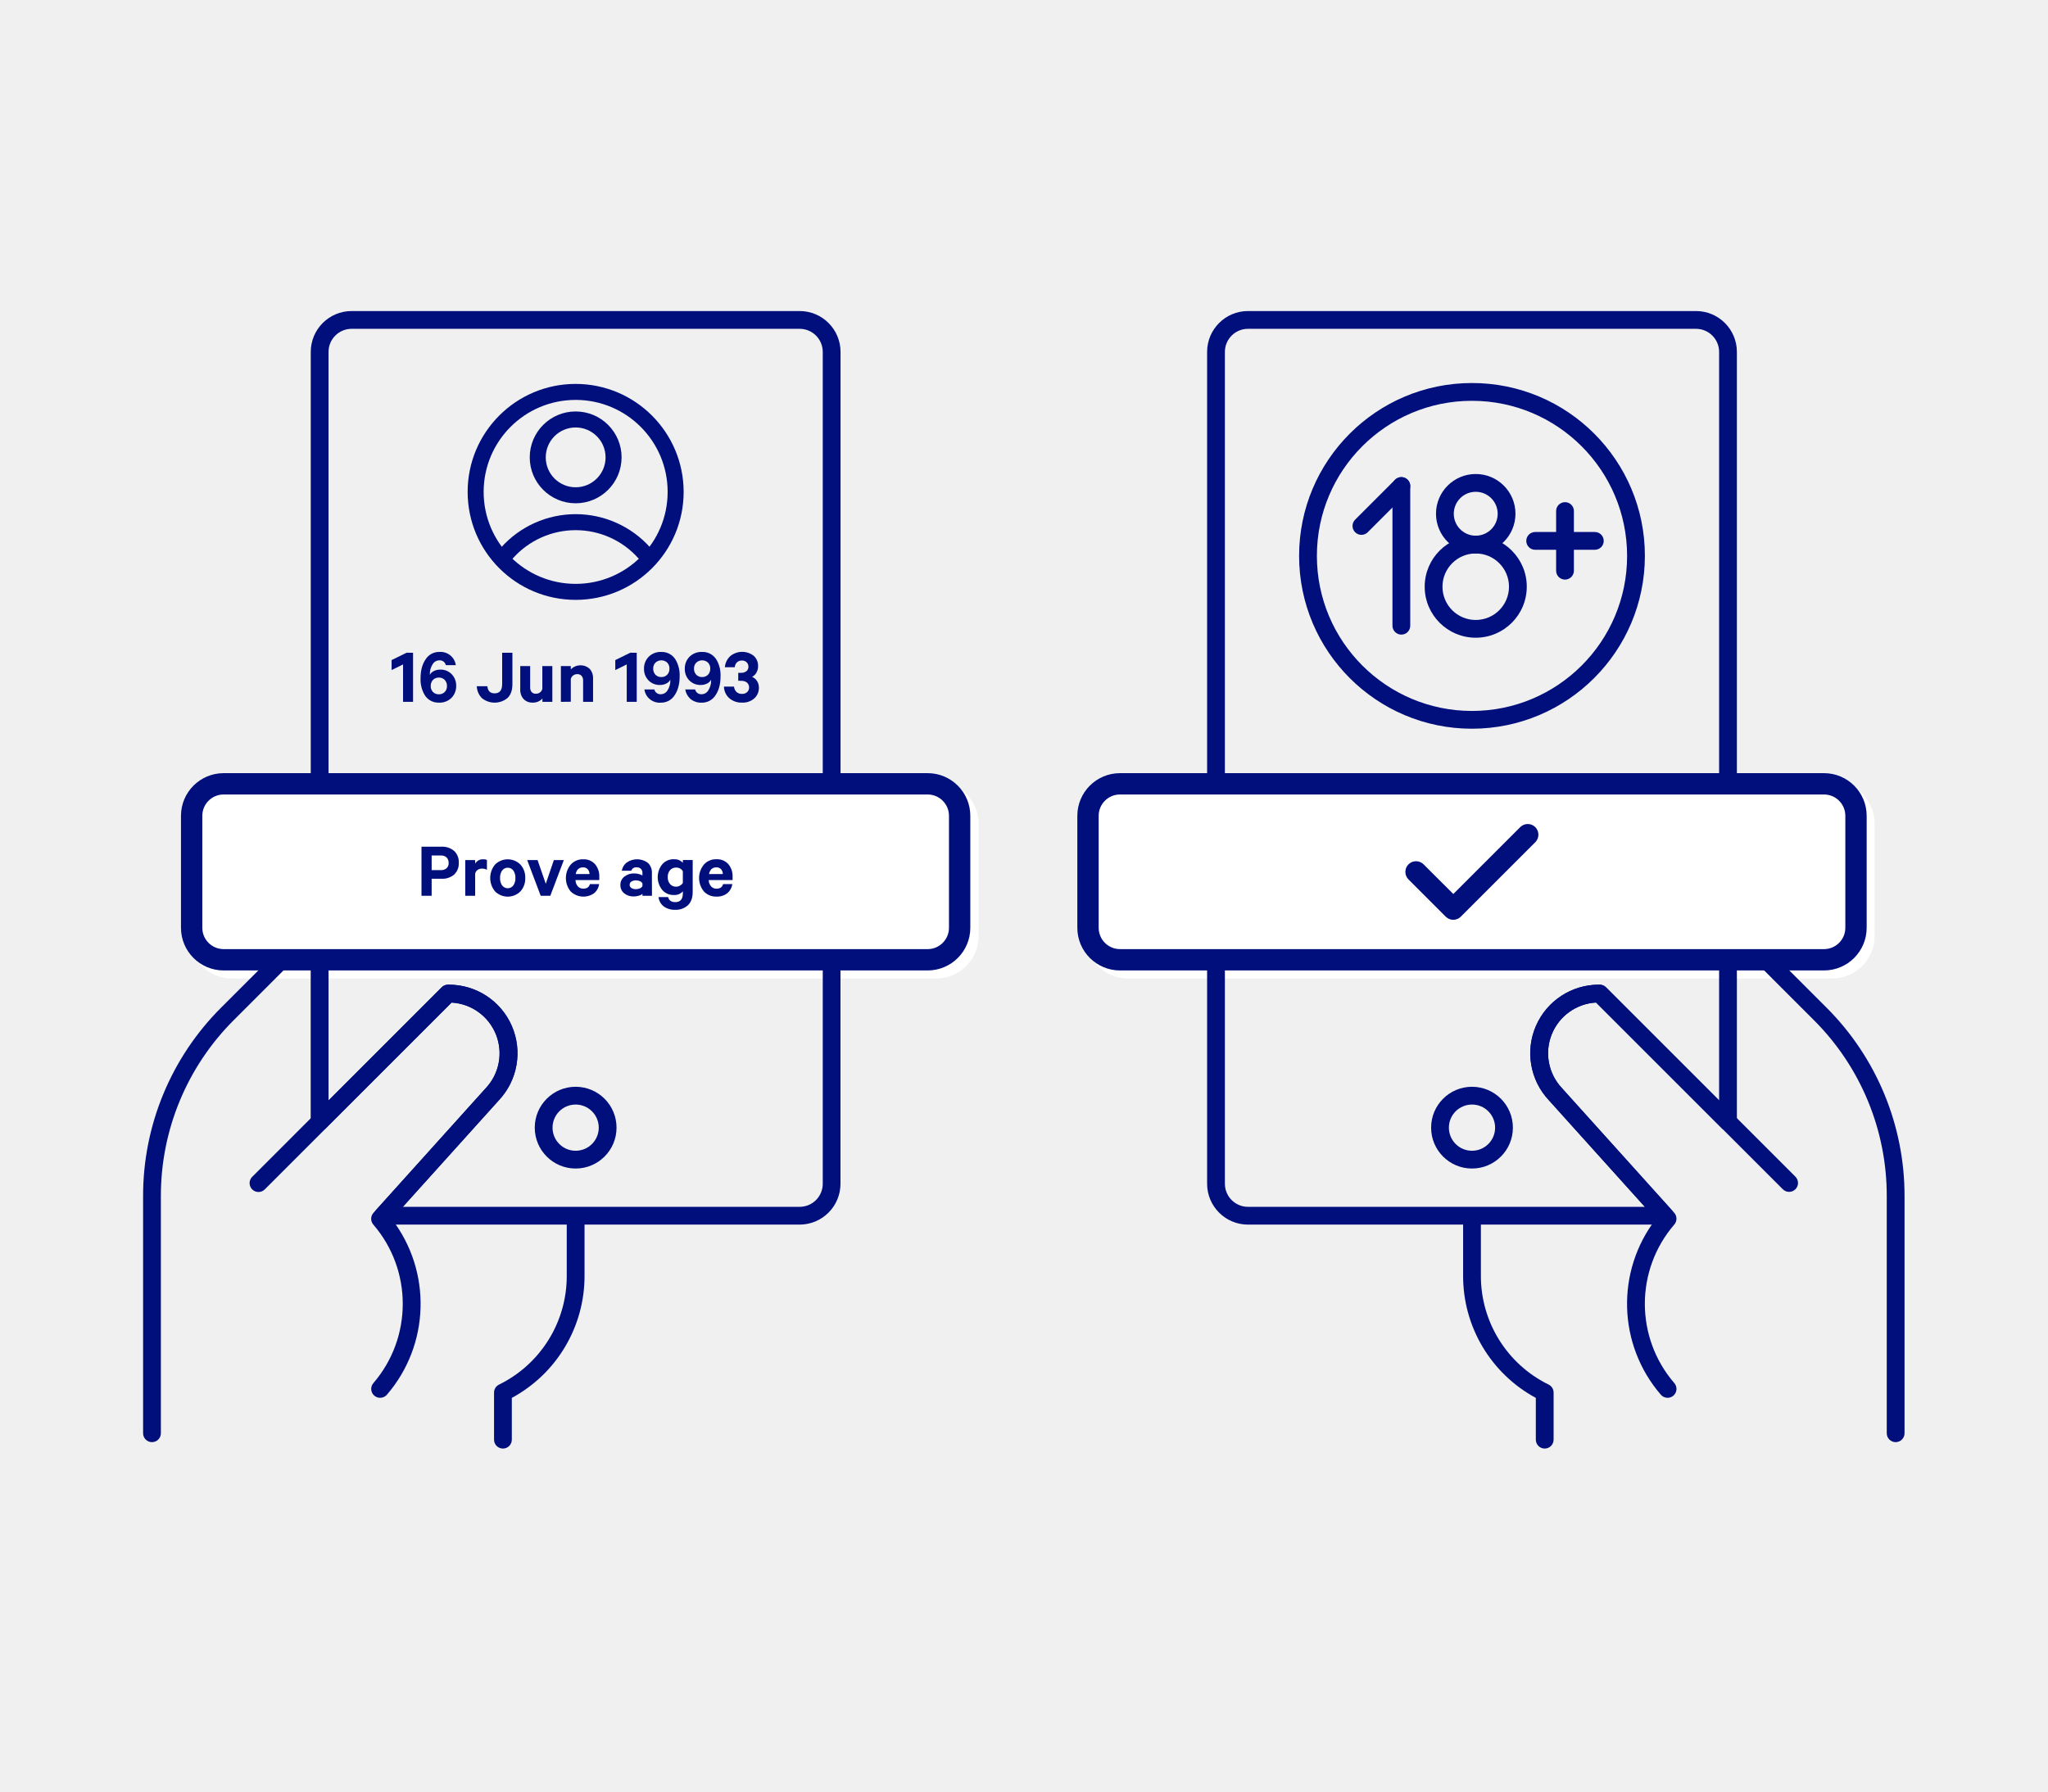
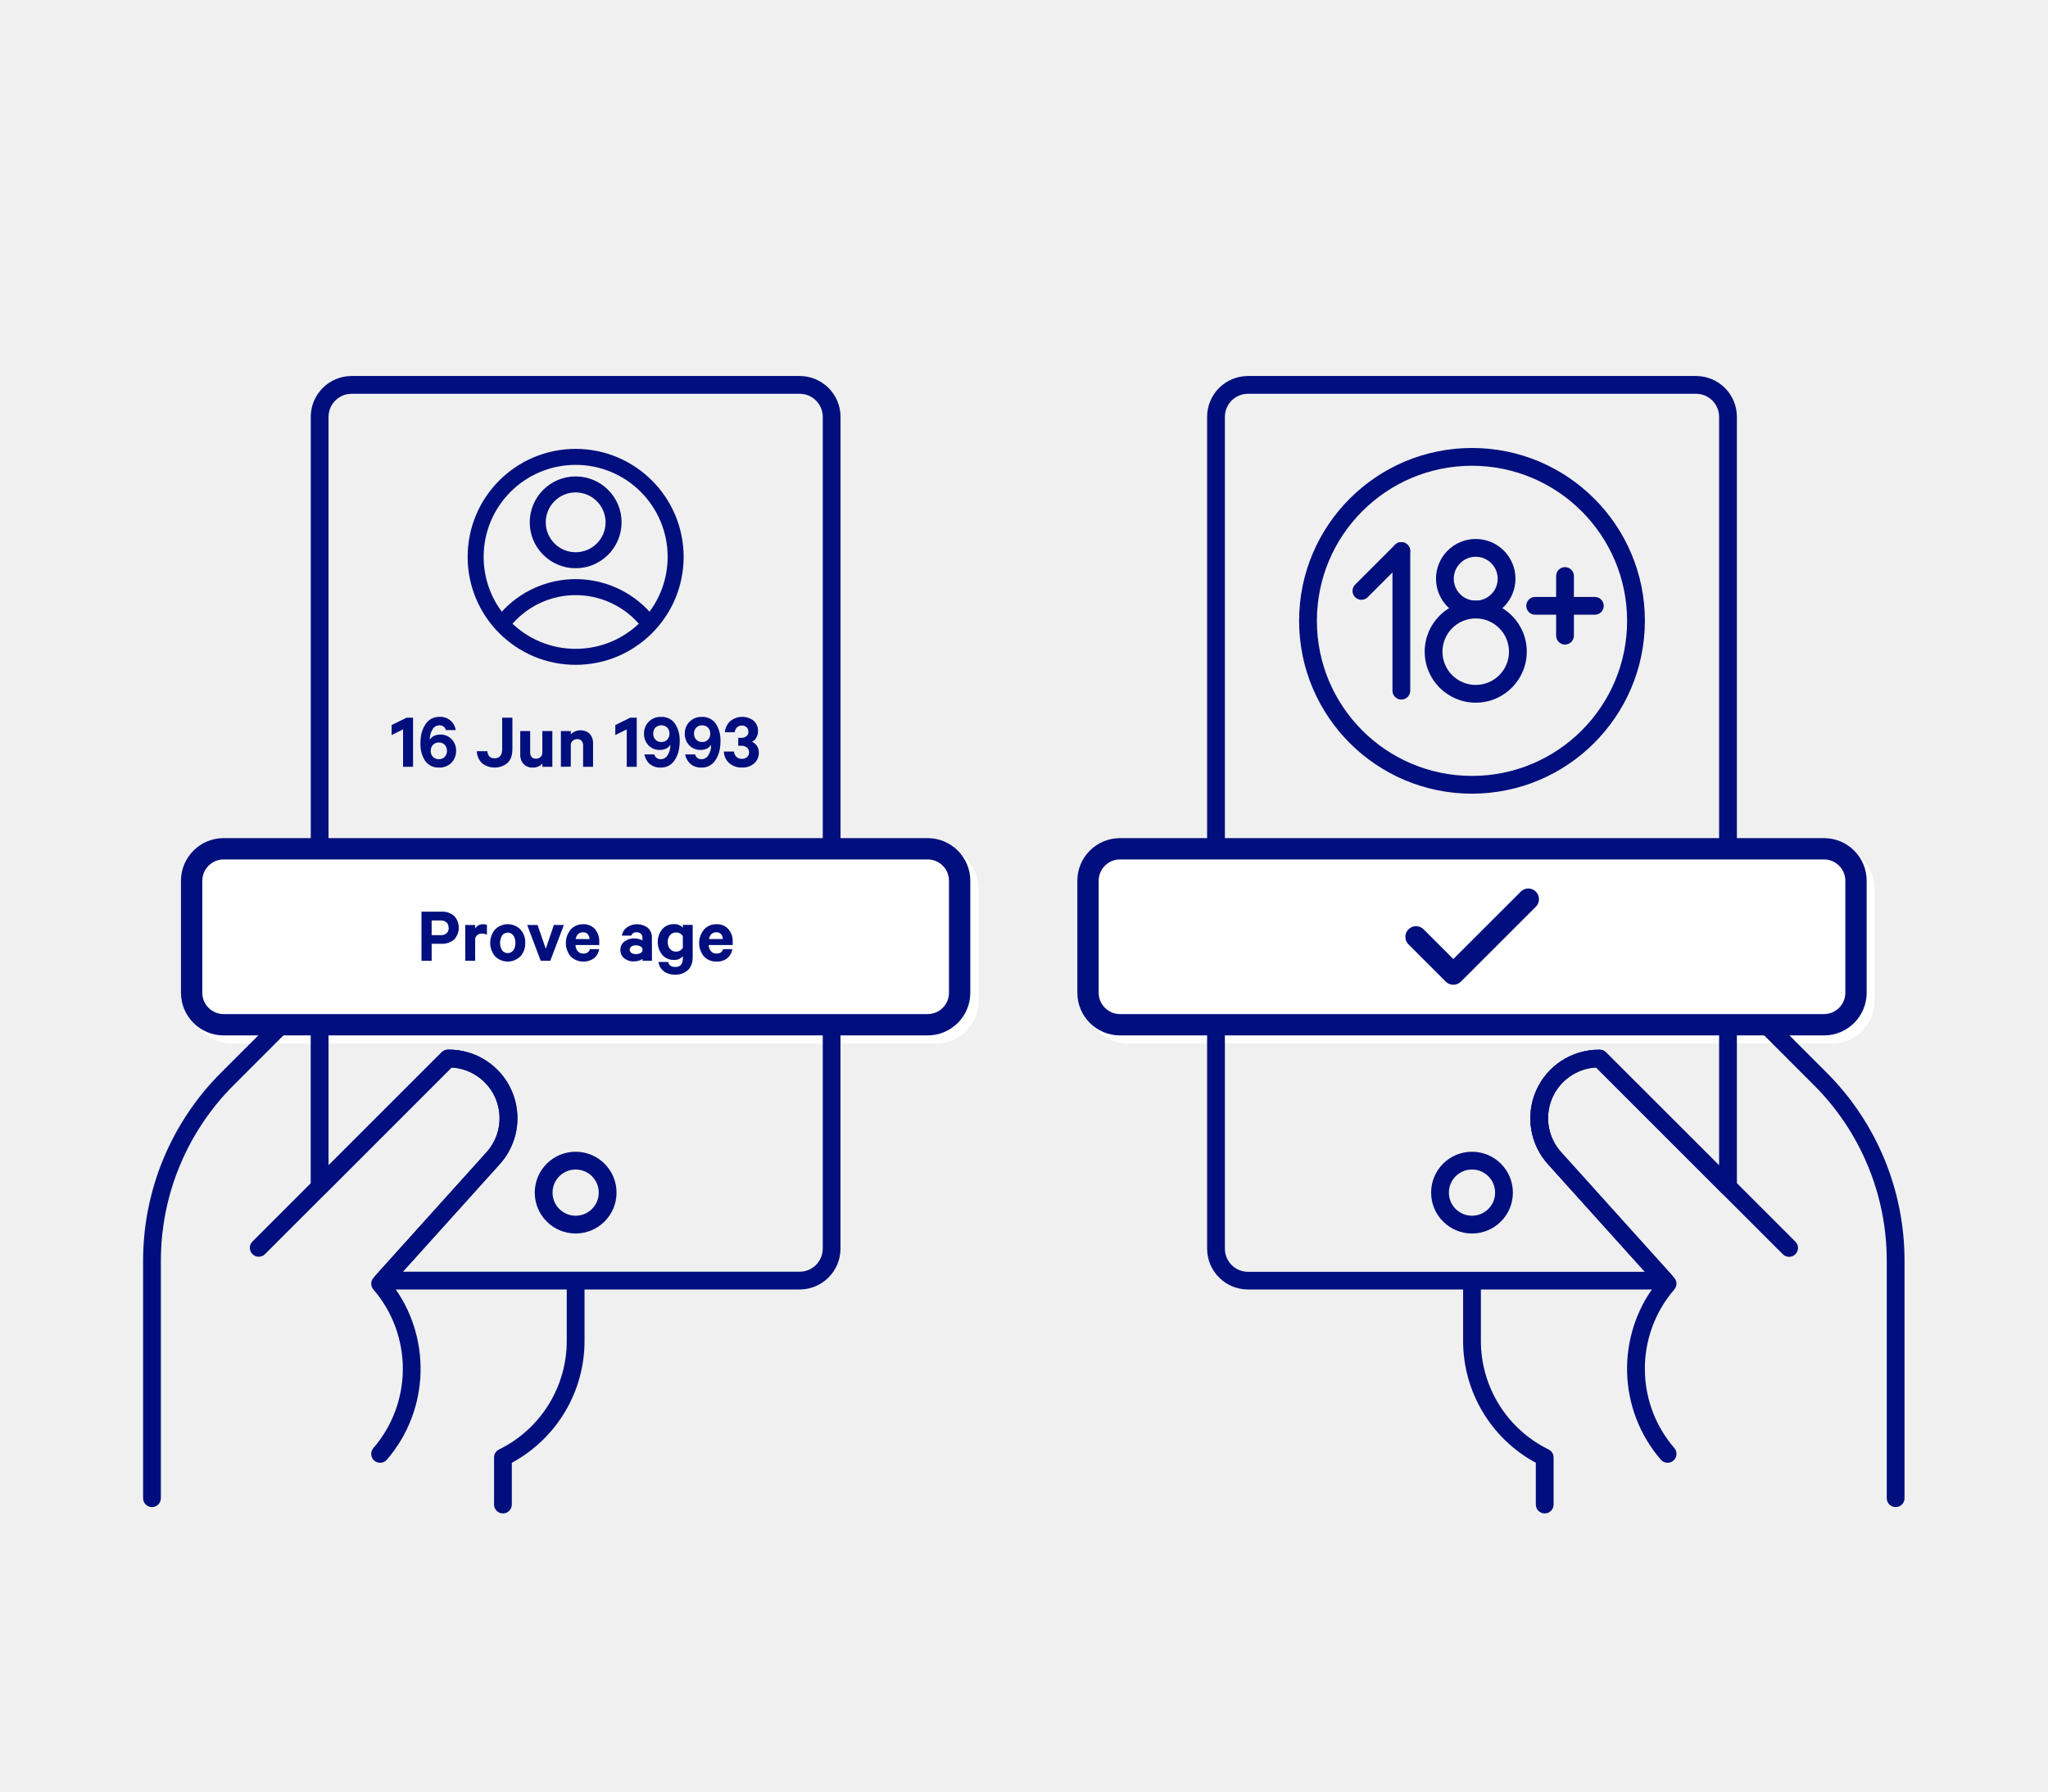
<svg xmlns="http://www.w3.org/2000/svg" id="OUTLINES" viewBox="0 0 1152 1008">
  <defs>
-     <style>.cls-1{fill:#fff;}.cls-2{fill:#000f7c;}</style>
+     <style>.cls-1{fill:#fff;}.cls-2{fill:#000f7d;}</style>
  </defs>
-   <rect class="cls-1" x="616.49" y="445.55" width="432" height="99" rx="18" ry="18" />
-   <path class="cls-1" d="M1030.49,550.55h-396a24,24,0,0,1-24-24v-63a24,24,0,0,1,24-24h396a24,24,0,0,1,24,24v63A24,24,0,0,1,1030.49,550.55Zm-396-99a12,12,0,0,0-12,12v63a12,12,0,0,0,12,12h396a12,12,0,0,0,12-12v-63a12,12,0,0,0-12-12Z" />
-   <rect class="cls-1" x="112.51" y="445.55" width="432" height="99" rx="18" ry="18" />
-   <path class="cls-1" d="M526.51,550.55h-396a24,24,0,0,1-24-24v-63a24,24,0,0,1,24-24h396a24,24,0,0,1,24,24v63A24,24,0,0,1,526.51,550.55Zm-396-99a12,12,0,0,0-12,12v63a12,12,0,0,0,12,12h396a12,12,0,0,0,12-12v-63a12,12,0,0,0-12-12Z" />
-   <path class="cls-2" d="M85.49,811.39a5,5,0,0,1-5-5V673.15a149.54,149.54,0,0,1,44.09-106.43l30.25-30.25a5,5,0,0,1,7.07,7.07l-30.25,30.25a139.61,139.61,0,0,0-41.16,99.36V806.39A5,5,0,0,1,85.49,811.39Z" />
-   <path class="cls-2" d="M282.9,815h0a5,5,0,0,1-5-5v-26.5a5,5,0,0,1,2.79-4.48,68,68,0,0,0,38.11-61.33V688.45a5,5,0,0,1,10,0v29.19a77.9,77.9,0,0,1-40.9,68.85V810A5,5,0,0,1,282.9,815Z" />
-   <path class="cls-2" d="M467.8,446h-288a5,5,0,0,1-5-5V198a23,23,0,0,1,23-23h252a23,23,0,0,1,23,23V441A5,5,0,0,1,467.8,446Zm-283-10h278V198a13,13,0,0,0-13-13h-252a13,13,0,0,0-13,13Z" />
-   <path class="cls-2" d="M449.8,689H215.36a5,5,0,0,1-3.72-8.34l61.6-68.41A28.6,28.6,0,0,0,254,564.05l-70.69,70.7a5,5,0,0,1-8.54-3.54V540a5,5,0,0,1,5-5h288a5,5,0,0,1,5,5V666A23,23,0,0,1,449.8,689ZM226.59,679H449.8a13,13,0,0,0,13-13V545h-278v74.14l63.67-63.67A5,5,0,0,1,252,554h.46a38.59,38.59,0,0,1,28.19,65Z" />
-   <path class="cls-2" d="M1066.3,811.39a5,5,0,0,1-5-5V673.15a139.56,139.56,0,0,0-41.16-99.36l-30.25-30.25a5,5,0,1,1,7.07-7.07l30.25,30.25a149.5,149.5,0,0,1,44.09,106.43V806.39A5,5,0,0,1,1066.3,811.39Z" />
-   <path class="cls-2" d="M868.9,815a5,5,0,0,1-5-5V786.49A77.89,77.89,0,0,1,823,717.64V687a5,5,0,0,1,10,0v30.61A68,68,0,0,0,871.11,779a5,5,0,0,1,2.79,4.48V810A5,5,0,0,1,868.9,815Z" />
-   <path class="cls-2" d="M828,657.45a23,23,0,1,1,23-23A23,23,0,0,1,828,657.45Zm0-36a13,13,0,1,0,13,13A13,13,0,0,0,828,621.45Z" />
-   <path class="cls-2" d="M977,441H967V198a13,13,0,0,0-13-13H702a13,13,0,0,0-13,13V441H679V198a23,23,0,0,1,23-23H954a23,23,0,0,1,23,23Z" />
-   <path class="cls-2" d="M936.44,689H702a23,23,0,0,1-23-23V540a5,5,0,0,1,5-5H972a5,5,0,0,1,5,5v91.21a5,5,0,0,1-8.53,3.54l-70.69-70.7a28.6,28.6,0,0,0-19.28,48.08l61.67,68.48a5,5,0,0,1-3.72,8.34ZM689,545V666a13,13,0,0,0,13,13H925.21l-54.08-60.06A38.59,38.59,0,0,1,899.39,554h.46a5,5,0,0,1,3.48,1.46L967,619.14V545Z" />
-   <path class="cls-2" d="M1026,546H630a24,24,0,0,1-24-24V459a24,24,0,0,1,24-24h396a24,24,0,0,1,24,24v63A24,24,0,0,1,1026,546ZM630,447a12,12,0,0,0-12,12v63a12,12,0,0,0,12,12h396a12,12,0,0,0,12-12V459a12,12,0,0,0-12-12Z" />
-   <path class="cls-2" d="M521.8,546h-396a24,24,0,0,1-24-24V459a24,24,0,0,1,24-24h396a24,24,0,0,1,24,24v63A24,24,0,0,1,521.8,546Zm-396-99a12,12,0,0,0-12,12v63a12,12,0,0,0,12,12h396a12,12,0,0,0,12-12V459a12,12,0,0,0-12-12Z" />
-   <path class="cls-2" d="M232.34,367.25v27.63h-5.62V373.82L220.28,377v-5.62l8.42-4.14Z" />
-   <path class="cls-2" d="M256.37,374.22h-5.58a3.51,3.51,0,0,0-3.64-2.7,4.44,4.44,0,0,0-3.87,2.34,9.86,9.86,0,0,0-1.49,5.4v.41a5,5,0,0,1,2.25-2.12,7.68,7.68,0,0,1,3.56-.81,8.54,8.54,0,0,1,6.52,2.63,9.09,9.09,0,0,1,2.48,6.46A9.36,9.36,0,0,1,254,392.6a9.47,9.47,0,0,1-7.14,2.73,9,9,0,0,1-8.37-5,17.3,17.3,0,0,1-1.93-8.68q0-6.57,2.86-10.71a8.9,8.9,0,0,1,7.71-4.14,8.68,8.68,0,0,1,9.27,7.42ZM242.29,386a4.58,4.58,0,0,0,1.26,3.35,4.48,4.48,0,0,0,3.33,1.28,4.42,4.42,0,0,0,3.26-1.28,4.51,4.51,0,0,0,1.28-3.35,4.79,4.79,0,0,0-1.26-3.47,4.35,4.35,0,0,0-3.28-1.3,4.41,4.41,0,0,0-3.33,1.3A4.79,4.79,0,0,0,242.29,386Z" />
-   <path class="cls-2" d="M268.21,386.1h5.94q.36,4,4.05,4,4.28,0,4.27-5.27V367.25h5.76v17.64q0,5.13-2.7,7.78a11.36,11.36,0,0,1-14.44.14A9.83,9.83,0,0,1,268.21,386.1Z" />
-   <path class="cls-2" d="M310.69,374.76v20.12h-5.58V393a6.93,6.93,0,0,1-5.4,2.3,6.72,6.72,0,0,1-5.2-2,7.63,7.63,0,0,1-1.87-5.4V374.76h5.58v12a3.88,3.88,0,0,0,.81,2.61,3,3,0,0,0,2.43.94,3.76,3.76,0,0,0,2.3-.74,3.5,3.5,0,0,0,1.3-2V374.76Z" />
-   <path class="cls-2" d="M315.5,394.88V374.76h5.58v1.85a7.63,7.63,0,0,1,10.64-.27,7.63,7.63,0,0,1,1.87,5.4v13.14H328v-12a3.85,3.85,0,0,0-.83-2.59,3,3,0,0,0-2.45-1,3.84,3.84,0,0,0-2.32.74,3.45,3.45,0,0,0-1.33,2.05v12.74Z" />
-   <path class="cls-2" d="M358.16,367.25v27.63h-5.62V373.82L346.1,377v-5.62l8.42-4.14Z" />
-   <path class="cls-2" d="M362.48,387.9h5.58a3.51,3.51,0,0,0,3.65,2.7,4.47,4.47,0,0,0,3.87-2.34,9.86,9.86,0,0,0,1.48-5.4v-.4a5,5,0,0,1-2.25,2.11,7.65,7.65,0,0,1-3.56.81,8.56,8.56,0,0,1-6.52-2.63,9.09,9.09,0,0,1-2.48-6.46,9.33,9.33,0,0,1,2.64-6.77A9.43,9.43,0,0,1,372,366.8a9,9,0,0,1,8.37,5,17.34,17.34,0,0,1,1.94,8.69q0,6.57-2.86,10.71a8.93,8.93,0,0,1-7.72,4.14,8.69,8.69,0,0,1-9.27-7.43Zm14.09-11.74a4.65,4.65,0,0,0-1.26-3.36,4.89,4.89,0,0,0-6.6,0,4.58,4.58,0,0,0-1.28,3.36,4.77,4.77,0,0,0,1.26,3.46,4.36,4.36,0,0,0,3.29,1.31,4.45,4.45,0,0,0,3.33-1.31A4.81,4.81,0,0,0,376.57,376.16Z" />
-   <path class="cls-2" d="M385.43,387.9H391a3.51,3.51,0,0,0,3.65,2.7,4.44,4.44,0,0,0,3.87-2.34,9.86,9.86,0,0,0,1.48-5.4v-.4a5,5,0,0,1-2.25,2.11,7.64,7.64,0,0,1-3.55.81,8.57,8.57,0,0,1-6.53-2.63,9.08,9.08,0,0,1-2.47-6.46,9.32,9.32,0,0,1,2.63-6.77A9.43,9.43,0,0,1,395,366.8a9,9,0,0,1,8.37,5,17.34,17.34,0,0,1,1.94,8.69q0,6.57-2.86,10.71a8.93,8.93,0,0,1-7.72,4.14,9.33,9.33,0,0,1-6.16-1.94A9.43,9.43,0,0,1,385.43,387.9Zm14.09-11.74a4.65,4.65,0,0,0-1.26-3.36,4.89,4.89,0,0,0-6.6,0,4.58,4.58,0,0,0-1.28,3.36,4.77,4.77,0,0,0,1.26,3.46,4.38,4.38,0,0,0,3.29,1.31,4.44,4.44,0,0,0,3.33-1.31A4.81,4.81,0,0,0,399.52,376.16Z" />
-   <path class="cls-2" d="M415.26,383v-4.45h1.58a4.69,4.69,0,0,0,3-.9,3.07,3.07,0,0,0,1.15-2.57,3.29,3.29,0,0,0-1-2.45,3.53,3.53,0,0,0-2.63-1,3.86,3.86,0,0,0-2.86,1.06,4.19,4.19,0,0,0-1.19,2.72h-5.58a9.65,9.65,0,0,1,3-6.23A10.56,10.56,0,0,1,424,369a7.54,7.54,0,0,1,2.42,5.83,7.11,7.11,0,0,1-.94,3.62,5.65,5.65,0,0,1-2.43,2.37,6.08,6.08,0,0,1,2.83,2.43,6.78,6.78,0,0,1,1,3.6,7.92,7.92,0,0,1-2.57,6.07,9.72,9.72,0,0,1-6.89,2.39,10.45,10.45,0,0,1-7.2-2.48,9,9,0,0,1-3-6.52h5.67a4.81,4.81,0,0,0,1.37,3,4.36,4.36,0,0,0,3.13,1.1,4.16,4.16,0,0,0,2.88-1,3.67,3.67,0,0,0-.09-5.36,4.78,4.78,0,0,0-3.15-1Z" />
-   <path class="cls-2" d="M323.8,657.45a23,23,0,1,1,23-23A23,23,0,0,1,323.8,657.45Zm0-36a13,13,0,1,0,13,13A13,13,0,0,0,323.8,621.45Z" />
-   <path class="cls-2" d="M323.8,283.16a25.83,25.83,0,1,1,25.84-25.83A25.86,25.86,0,0,1,323.8,283.16Zm0-42.66a16.83,16.83,0,1,0,16.84,16.83A16.85,16.85,0,0,0,323.8,240.5Z" />
-   <path class="cls-2" d="M362.47,315.65a4.47,4.47,0,0,1-3.36-1.51,47.24,47.24,0,0,0-70.61,0,4.5,4.5,0,1,1-6.72-6,56.25,56.25,0,0,1,84.05,0,4.51,4.51,0,0,1-3.36,7.5Z" />
-   <path class="cls-2" d="M323.8,225a51.75,51.75,0,1,1-51.75,51.75A51.75,51.75,0,0,1,323.8,225m0-9a60.75,60.75,0,1,0,60.75,60.75A60.82,60.82,0,0,0,323.8,216Z" />
-   <path class="cls-2" d="M828,410a97.25,97.25,0,1,1,97.25-97.25A97.36,97.36,0,0,1,828,410Zm0-184.5a87.25,87.25,0,1,0,87.25,87.25A87.35,87.35,0,0,0,828,225.5Z" />
-   <path class="cls-2" d="M830.11,311.39a22.35,22.35,0,1,1,22.34-22.34A22.36,22.36,0,0,1,830.11,311.39Zm0-34.69a12.35,12.35,0,1,0,12.34,12.35A12.36,12.36,0,0,0,830.11,276.7Z" />
-   <path class="cls-2" d="M830.11,358.8a28.71,28.71,0,1,1,28.7-28.71A28.73,28.73,0,0,1,830.11,358.8Zm0-47.41a18.71,18.71,0,1,0,18.7,18.7A18.72,18.72,0,0,0,830.11,311.39Z" />
-   <path class="cls-2" d="M788.26,357.05a5,5,0,0,1-5-5v-78.6a5,5,0,0,1,10,0v78.6A5,5,0,0,1,788.26,357.05Z" />
-   <path class="cls-2" d="M765.79,300.92a5,5,0,0,1-3.53-1.47,5,5,0,0,1,0-7.07l22.47-22.47A5,5,0,0,1,791.8,277l-22.47,22.47A5,5,0,0,1,765.79,300.92Z" />
-   <path class="cls-2" d="M897.1,309.32H863.53a5,5,0,0,1,0-10H897.1a5,5,0,0,1,0,10Z" />
-   <path class="cls-2" d="M880.32,326.1a5,5,0,0,1-5-5V287.53a5,5,0,1,1,10,0V321.1A5,5,0,0,1,880.32,326.1Z" />
-   <path class="cls-2" d="M248.34,494.42H242.8V504h-5.71V476.37h11.25a10.25,10.25,0,0,1,7.09,2.36,8.55,8.55,0,0,1,2.63,6.69,8.46,8.46,0,0,1-2.63,6.66A10.29,10.29,0,0,1,248.34,494.42Zm4-9a4.06,4.06,0,0,0-1.13-3,4.47,4.47,0,0,0-3.28-1.1H242.8v8.23H248a4.44,4.44,0,0,0,3.28-1.12A4,4,0,0,0,252.39,485.42Z" />
-   <path class="cls-2" d="M273.9,483.8v5.58a5.34,5.34,0,0,0-2.79-.68,4.18,4.18,0,0,0-2.48.74,3.47,3.47,0,0,0-1.35,2.1V504H261.7V483.89h5.58v2a4.86,4.86,0,0,1,4.5-2.43A4.55,4.55,0,0,1,273.9,483.8Z" />
-   <path class="cls-2" d="M295.45,494a10.6,10.6,0,0,1-2.74,7.56,10.12,10.12,0,0,1-14.22,0,11.84,11.84,0,0,1,0-15.17,10.12,10.12,0,0,1,14.22,0A10.67,10.67,0,0,1,295.45,494Zm-5.53,0a7,7,0,0,0-1.15-4.21,3.94,3.94,0,0,0-6.34,0,7,7,0,0,0-1.15,4.21,6.94,6.94,0,0,0,1.15,4.16,3.94,3.94,0,0,0,6.34,0A6.94,6.94,0,0,0,289.92,494Z" />
-   <path class="cls-2" d="M309.54,504h-5.4l-7.6-20.11h5.84L307,497.25l4.55-13.36h5.62Z" />
-   <path class="cls-2" d="M331.81,497.43H337a8,8,0,0,1-2.86,5.15,10.35,10.35,0,0,1-13.12-1,11.88,11.88,0,0,1,0-15.12,9,9,0,0,1,6.95-3,8.51,8.51,0,0,1,6.73,2.72,10.59,10.59,0,0,1,2.4,7.27v1.71H323.71a5.57,5.57,0,0,0,1.31,3.53,4,4,0,0,0,3.06,1.28Q331.14,500,331.81,497.43ZM328,488q-3.42,0-4.18,3.78h7.78a4.09,4.09,0,0,0-1-2.72A3.31,3.31,0,0,0,328,488Z" />
-   <path class="cls-2" d="M366.73,504h-5.35v-1.08a5,5,0,0,1-1.94,1,9.62,9.62,0,0,1-3,.45,8.13,8.13,0,0,1-5.33-1.75,5.86,5.86,0,0,1-2.14-4.77,5.72,5.72,0,0,1,2.23-4.64,8.57,8.57,0,0,1,5.56-1.8,10.12,10.12,0,0,1,2.61.36,6.34,6.34,0,0,1,2,.81v-1.48a3.12,3.12,0,0,0-.83-2.23,3.23,3.23,0,0,0-2.46-.88,2.86,2.86,0,0,0-3,1.89h-5.31a7.16,7.16,0,0,1,2.77-4.61,10.19,10.19,0,0,1,11.93.22,7.38,7.38,0,0,1,2.22,5.7Zm-5.35-5.49v-1.44a2.62,2.62,0,0,0-1.37-1.28,5.29,5.29,0,0,0-2.28-.47,4.75,4.75,0,0,0-2.49.63,2,2,0,0,0-1.06,1.84,2,2,0,0,0,1,1.85,4.76,4.76,0,0,0,2.52.63,5.29,5.29,0,0,0,2.28-.48A2.62,2.62,0,0,0,361.38,498.51Z" />
-   <path class="cls-2" d="M384.1,502.65v-1.17a6.05,6.05,0,0,1-5,2.07,8.27,8.27,0,0,1-6.66-2.92,11.54,11.54,0,0,1,0-14.27,8.27,8.27,0,0,1,6.66-2.92,6.2,6.2,0,0,1,5,2v-1.57h5.54V501.8q0,5-2.7,7.53a10,10,0,0,1-7.16,2.55,10.34,10.34,0,0,1-6.41-1.89,7.59,7.59,0,0,1-2.95-5.27h5.4q.68,2.83,4,2.84Q384.1,507.56,384.1,502.65Zm0-5.89v-6.57a4.14,4.14,0,0,0-3.78-2.07,4.29,4.29,0,0,0-3.46,1.48,5.78,5.78,0,0,0-1.26,3.87,5.85,5.85,0,0,0,1.26,3.89,4.25,4.25,0,0,0,3.46,1.51,4.2,4.2,0,0,0,2.23-.61A4.3,4.3,0,0,0,384.1,496.76Z" />
-   <path class="cls-2" d="M406.74,497.43h5.17a8,8,0,0,1-2.86,5.15,9.31,9.31,0,0,1-6.05,1.87,9.21,9.21,0,0,1-7.06-2.9,11.9,11.9,0,0,1,0-15.12,9,9,0,0,1,7-3,8.51,8.51,0,0,1,6.73,2.72,10.59,10.59,0,0,1,2.41,7.27v1.71H398.64a5.57,5.57,0,0,0,1.3,3.53A4,4,0,0,0,403,500Q406.06,500,406.74,497.43ZM403,488q-3.42,0-4.19,3.78h7.79a4.09,4.09,0,0,0-1-2.72A3.31,3.31,0,0,0,403,488Z" />
-   <path class="cls-2" d="M817.49,517.51a6,6,0,0,1-4.25-1.76l-21-21a6,6,0,0,1,8.49-8.48L817.49,503l37.78-37.78a6,6,0,0,1,8.48,8.48l-42,42A6,6,0,0,1,817.49,517.51Z" />
-   <path class="cls-2" d="M938,786.44a5,5,0,0,1-3.79-1.74,78.35,78.35,0,0,1-2.79-98.85l-60.29-67A38.59,38.59,0,0,1,899.41,554h.47a5,5,0,0,1,3.47,1.46l106.57,106.58a5,5,0,1,1-7.08,7.07L897.78,564.05a28.59,28.59,0,0,0-19.27,48.07l63.22,70.21a5,5,0,0,1,.07,6.62,68.33,68.33,0,0,0,0,89.22,5,5,0,0,1-3.79,8.27Z" />
-   <path class="cls-2" d="M213.81,786.44a5,5,0,0,1-3.78-8.27A68.37,68.37,0,0,0,210,689a5,5,0,0,1,.07-6.62l63.15-70.13a28.6,28.6,0,0,0-19.2-48.15L149,669.12a5,5,0,1,1-7.07-7.07L248.48,555.47a5,5,0,0,1,3.46-1.46h.48a38.59,38.59,0,0,1,28.2,65l-60.23,66.89a78.35,78.35,0,0,1-2.79,98.85A5,5,0,0,1,213.81,786.44Z" />
+   <rect class="cls-1" x="616.49" y="482.1" width="432" height="99" rx="18" ry="18" />
+   <path class="cls-1" d="M1030.49,587.1h-396a24,24,0,0,1-24-24v-63a24,24,0,0,1,24-24h396a24,24,0,0,1,24,24v63A24,24,0,0,1,1030.49,587.1Zm-396-99a12,12,0,0,0-12,12v63a12,12,0,0,0,12,12h396a12,12,0,0,0,12-12v-63a12,12,0,0,0-12-12Z" />
+   <rect class="cls-1" x="112.51" y="482.1" width="432" height="99" rx="18" ry="18" />
+   <path class="cls-1" d="M526.51,587.1h-396a24,24,0,0,1-24-24v-63a24,24,0,0,1,24-24h396a24,24,0,0,1,24,24v63A24,24,0,0,1,526.51,587.1Zm-396-99a12,12,0,0,0-12,12v63a12,12,0,0,0,12,12h396a12,12,0,0,0,12-12v-63a12,12,0,0,0-12-12Z" />
+   <path class="cls-2" d="M85.49,847.94a5,5,0,0,1-5-5V709.7a149.58,149.58,0,0,1,44.09-106.44L154.83,573a5,5,0,0,1,7.07,7.07l-30.25,30.26A139.61,139.61,0,0,0,90.49,709.7V842.94A5,5,0,0,1,85.49,847.94Z" />
+   <path class="cls-2" d="M282.9,851.5h0a5,5,0,0,1-5-5V820a5,5,0,0,1,2.79-4.48,68,68,0,0,0,38.11-61.33V725a5,5,0,0,1,10,0v29.19A77.91,77.91,0,0,1,287.9,823V846.5A5,5,0,0,1,282.9,851.5Z" />
+   <path class="cls-2" d="M467.8,482.55h-288a5,5,0,0,1-5-5v-243a23,23,0,0,1,23-23h252a23,23,0,0,1,23,23V477.55A5,5,0,0,1,467.8,482.55Zm-283-10h278v-238a13,13,0,0,0-13-13h-252a13,13,0,0,0-13,13Z" />
+   <path class="cls-2" d="M449.8,725.5H215.36a5,5,0,0,1-3.72-8.35l61.6-68.4A28.6,28.6,0,0,0,254,600.6l-70.69,70.7a5,5,0,0,1-8.54-3.54V576.55a5,5,0,0,1,5-5h288a5,5,0,0,1,5,5v126A23,23,0,0,1,449.8,725.5Zm-223.21-10H449.8a13,13,0,0,0,13-13v-121h-278v74.14L248.47,592a5,5,0,0,1,3.48-1.46h.46a38.59,38.59,0,0,1,28.19,65Z" />
+   <path class="cls-2" d="M1066.3,847.94a5,5,0,0,1-5-5V709.7a139.56,139.56,0,0,0-41.16-99.36l-30.25-30.26A5,5,0,0,1,997,573l30.25,30.25A149.54,149.54,0,0,1,1071.3,709.7V842.94A5,5,0,0,1,1066.3,847.94Z" />
+   <path class="cls-2" d="M868.9,851.5a5,5,0,0,1-5-5V823A77.9,77.9,0,0,1,823,754.19V723.58a5,5,0,0,1,10,0v30.61a68,68,0,0,0,38.12,61.33A5,5,0,0,1,873.9,820v26.5A5,5,0,0,1,868.9,851.5Z" />
+   <path class="cls-2" d="M828,694a23,23,0,1,1,23-23A23,23,0,0,1,828,694Zm0-36a13,13,0,1,0,13,13A13,13,0,0,0,828,658Z" />
+   <path class="cls-2" d="M977,477.55H967v-243a13,13,0,0,0-13-13H702a13,13,0,0,0-13,13V477.55H679v-243a23,23,0,0,1,23-23H954a23,23,0,0,1,23,23Z" />
+   <path class="cls-2" d="M936.44,725.5H702a23,23,0,0,1-23-23v-126a5,5,0,0,1,5-5H972a5,5,0,0,1,5,5v91.21a5,5,0,0,1-8.53,3.54l-70.69-70.7a28.59,28.59,0,0,0-19.28,48.07l61.67,68.48a5,5,0,0,1-3.72,8.35ZM689,581.55v121a13,13,0,0,0,13,13H925.21l-54.08-60.06a38.59,38.59,0,0,1,28.26-64.88h.46a5,5,0,0,1,3.48,1.46L967,655.69V581.55Z" />
+   <path class="cls-2" d="M1026,582.55H630a24,24,0,0,1-24-24v-63a24,24,0,0,1,24-24h396a24,24,0,0,1,24,24v63A24,24,0,0,1,1026,582.55Zm-396-99a12,12,0,0,0-12,12v63a12,12,0,0,0,12,12h396a12,12,0,0,0,12-12v-63a12,12,0,0,0-12-12Z" />
+   <path class="cls-2" d="M521.8,582.55h-396a24,24,0,0,1-24-24v-63a24,24,0,0,1,24-24h396a24,24,0,0,1,24,24v63A24,24,0,0,1,521.8,582.55Zm-396-99a12,12,0,0,0-12,12v63a12,12,0,0,0,12,12h396a12,12,0,0,0,12-12v-63a12,12,0,0,0-12-12Z" />
+   <path class="cls-2" d="M232.34,403.79v27.63h-5.62V410.36l-6.44,3.2v-5.63l8.42-4.14Z" />
+   <path class="cls-2" d="M256.37,410.77h-5.58a3.51,3.51,0,0,0-3.64-2.7,4.44,4.44,0,0,0-3.87,2.34,9.86,9.86,0,0,0-1.49,5.4v.4A5,5,0,0,1,244,414.1a7.68,7.68,0,0,1,3.56-.81,8.54,8.54,0,0,1,6.52,2.63,9.09,9.09,0,0,1,2.48,6.46,9.36,9.36,0,0,1-2.63,6.77,9.46,9.46,0,0,1-7.14,2.72,9,9,0,0,1-8.37-5,17.34,17.34,0,0,1-1.93-8.69q0-6.57,2.86-10.71a8.9,8.9,0,0,1,7.71-4.14,8.69,8.69,0,0,1,9.27,7.43Zm-14.08,11.74a4.6,4.6,0,0,0,1.26,3.36,4.48,4.48,0,0,0,3.33,1.28,4.42,4.42,0,0,0,3.26-1.28,4.54,4.54,0,0,0,1.28-3.36,4.77,4.77,0,0,0-1.26-3.46,4.35,4.35,0,0,0-3.28-1.31,4.42,4.42,0,0,0-3.33,1.31A4.77,4.77,0,0,0,242.29,422.51Z" />
+   <path class="cls-2" d="M268.21,422.65h5.94q.36,4,4.05,4,4.28,0,4.27-5.26v-17.6h5.76v17.64q0,5.13-2.7,7.79a11.38,11.38,0,0,1-14.44.13A9.81,9.81,0,0,1,268.21,422.65Z" />
+   <path class="cls-2" d="M310.69,411.31v20.11h-5.58v-1.84a6.93,6.93,0,0,1-5.4,2.29,6.71,6.71,0,0,1-5.2-2,7.63,7.63,0,0,1-1.87-5.4V411.31h5.58v12a3.88,3.88,0,0,0,.81,2.61,3,3,0,0,0,2.43.95,3.76,3.76,0,0,0,2.3-.74,3.5,3.5,0,0,0,1.3-2.05V411.31Z" />
+   <path class="cls-2" d="M315.5,431.42V411.31h5.58v1.84a7.65,7.65,0,0,1,10.64-.27,7.63,7.63,0,0,1,1.87,5.4v13.14H328v-12a3.83,3.83,0,0,0-.83-2.58,3,3,0,0,0-2.45-1,3.84,3.84,0,0,0-2.32.74,3.45,3.45,0,0,0-1.33,2.05v12.73Z" />
+   <path class="cls-2" d="M358.16,403.79v27.63h-5.62V410.36l-6.44,3.2v-5.63l8.42-4.14Z" />
+   <path class="cls-2" d="M362.48,424.45h5.58a3.51,3.51,0,0,0,3.65,2.7,4.47,4.47,0,0,0,3.87-2.34,9.86,9.86,0,0,0,1.48-5.4V419a5,5,0,0,1-2.25,2.12,7.65,7.65,0,0,1-3.56.81,8.56,8.56,0,0,1-6.52-2.63,9.09,9.09,0,0,1-2.48-6.46,9.33,9.33,0,0,1,2.64-6.77,9.43,9.43,0,0,1,7.13-2.73,9,9,0,0,1,8.37,5,17.3,17.3,0,0,1,1.94,8.68q0,6.57-2.86,10.71a8.93,8.93,0,0,1-7.72,4.14,9.38,9.38,0,0,1-6.17-1.93A9.47,9.47,0,0,1,362.48,424.45Zm14.09-11.75a4.62,4.62,0,0,0-1.26-3.35,4.89,4.89,0,0,0-6.6,0,4.55,4.55,0,0,0-1.28,3.35,4.79,4.79,0,0,0,1.26,3.47,4.35,4.35,0,0,0,3.29,1.3,4.44,4.44,0,0,0,3.33-1.3A4.83,4.83,0,0,0,376.57,412.7Z" />
+   <path class="cls-2" d="M385.43,424.45H391a3.51,3.51,0,0,0,3.65,2.7,4.44,4.44,0,0,0,3.87-2.34,9.86,9.86,0,0,0,1.48-5.4V419a5,5,0,0,1-2.25,2.12,7.64,7.64,0,0,1-3.55.81,8.57,8.57,0,0,1-6.53-2.63,9.08,9.08,0,0,1-2.47-6.46,9.32,9.32,0,0,1,2.63-6.77,9.43,9.43,0,0,1,7.13-2.73,9,9,0,0,1,8.37,5,17.3,17.3,0,0,1,1.94,8.68q0,6.57-2.86,10.71a8.93,8.93,0,0,1-7.72,4.14,9.33,9.33,0,0,1-6.16-1.93A9.43,9.43,0,0,1,385.43,424.45Zm14.09-11.75a4.62,4.62,0,0,0-1.26-3.35,4.89,4.89,0,0,0-6.6,0,4.55,4.55,0,0,0-1.28,3.35,4.79,4.79,0,0,0,1.26,3.47,4.37,4.37,0,0,0,3.29,1.3,4.43,4.43,0,0,0,3.33-1.3A4.83,4.83,0,0,0,399.52,412.7Z" />
+   <path class="cls-2" d="M415.26,419.59v-4.46h1.58a4.69,4.69,0,0,0,3-.9,3,3,0,0,0,1.15-2.56,3.29,3.29,0,0,0-1-2.45,3.53,3.53,0,0,0-2.63-1,3.86,3.86,0,0,0-2.86,1.06,4.19,4.19,0,0,0-1.19,2.72h-5.58a9.65,9.65,0,0,1,3-6.23,10.52,10.52,0,0,1,13.24-.23,7.54,7.54,0,0,1,2.42,5.83,7.11,7.11,0,0,1-.94,3.62,5.62,5.62,0,0,1-2.43,2.36,6.08,6.08,0,0,1,2.83,2.43,6.78,6.78,0,0,1,1,3.6,8,8,0,0,1-2.57,6.08,9.72,9.72,0,0,1-6.89,2.38,10.44,10.44,0,0,1-7.2-2.47,9,9,0,0,1-3-6.53h5.67a4.84,4.84,0,0,0,1.37,3,4.36,4.36,0,0,0,3.13,1.1,4.16,4.16,0,0,0,2.88-1,3.4,3.4,0,0,0,1.12-2.64,3.36,3.36,0,0,0-1.21-2.72,4.78,4.78,0,0,0-3.15-1Z" />
+   <path class="cls-2" d="M323.8,694a23,23,0,1,1,23-23A23,23,0,0,1,323.8,694Zm0-36a13,13,0,1,0,13,13A13,13,0,0,0,323.8,658Z" />
+   <path class="cls-2" d="M323.8,319.71a25.83,25.83,0,1,1,25.84-25.83A25.86,25.86,0,0,1,323.8,319.71Zm0-42.66a16.83,16.83,0,1,0,16.84,16.83A16.85,16.85,0,0,0,323.8,277.05Z" />
+   <path class="cls-2" d="M362.47,352.19a4.49,4.49,0,0,1-3.36-1.5,47.24,47.24,0,0,0-70.61,0,4.5,4.5,0,0,1-6.72-6,56.25,56.25,0,0,1,84.05,0,4.5,4.5,0,0,1-3.36,7.49Z" />
+   <path class="cls-2" d="M323.8,261.55a51.75,51.75,0,1,1-51.75,51.75,51.75,51.75,0,0,1,51.75-51.75m0-9a60.75,60.75,0,1,0,60.75,60.75,60.82,60.82,0,0,0-60.75-60.75Z" />
+   <path class="cls-2" d="M828,446.55a97.25,97.25,0,1,1,97.25-97.25A97.37,97.37,0,0,1,828,446.55Zm0-184.5a87.25,87.25,0,1,0,87.25,87.25A87.35,87.35,0,0,0,828,262.05Z" />
+   <path class="cls-2" d="M830.11,347.94a22.35,22.35,0,1,1,22.34-22.34A22.36,22.36,0,0,1,830.11,347.94Zm0-34.69a12.35,12.35,0,1,0,12.34,12.35A12.36,12.36,0,0,0,830.11,313.25Z" />
+   <path class="cls-2" d="M830.11,395.35a28.71,28.71,0,1,1,28.7-28.71A28.73,28.73,0,0,1,830.11,395.35Zm0-47.41a18.71,18.71,0,1,0,18.7,18.7A18.72,18.72,0,0,0,830.11,347.94Z" />
+   <path class="cls-2" d="M788.26,393.6a5,5,0,0,1-5-5V310a5,5,0,0,1,10,0v78.6A5,5,0,0,1,788.26,393.6Z" />
+   <path class="cls-2" d="M765.79,337.47a5,5,0,0,1-3.53-1.47,5,5,0,0,1,0-7.07l22.47-22.47a5,5,0,0,1,7.07,7.07L769.33,336A5,5,0,0,1,765.79,337.47Z" />
+   <path class="cls-2" d="M897.1,345.86H863.53a5,5,0,0,1,0-10H897.1a5,5,0,0,1,0,10Z" />
+   <path class="cls-2" d="M880.32,362.65a5,5,0,0,1-5-5V324.08a5,5,0,0,1,10,0v33.57A5,5,0,0,1,880.32,362.65Z" />
+   <path class="cls-2" d="M248.34,531H242.8v9.59h-5.71V512.92h11.25a10.25,10.25,0,0,1,7.09,2.36,9.77,9.77,0,0,1,0,13.34A10.29,10.29,0,0,1,248.34,531Zm4-9a4,4,0,0,0-1.13-3,4.47,4.47,0,0,0-3.28-1.11H242.8v8.24H248a4.44,4.44,0,0,0,3.28-1.13A4,4,0,0,0,252.39,522Z" />
+   <path class="cls-2" d="M273.9,520.34v5.58a5.34,5.34,0,0,0-2.79-.67,4.18,4.18,0,0,0-2.48.74,3.44,3.44,0,0,0-1.35,2.09v12.47H261.7V520.43h5.58v2a4.86,4.86,0,0,1,4.5-2.43A4.55,4.55,0,0,1,273.9,520.34Z" />
+   <path class="cls-2" d="M295.45,530.51a10.6,10.6,0,0,1-2.74,7.56,10.09,10.09,0,0,1-14.22,0,11.82,11.82,0,0,1,0-15.16,10.09,10.09,0,0,1,14.22,0A10.67,10.67,0,0,1,295.45,530.51Zm-5.53,0a7,7,0,0,0-1.15-4.2,3.94,3.94,0,0,0-6.34,0,8.19,8.19,0,0,0,0,8.37,4,4,0,0,0,6.34,0A7,7,0,0,0,289.92,530.51Z" />
+   <path class="cls-2" d="M309.54,540.55h-5.4l-7.6-20.12h5.84L307,533.8l4.55-13.37h5.62Z" />
+   <path class="cls-2" d="M331.81,534H337a8,8,0,0,1-2.86,5.15,10.35,10.35,0,0,1-13.12-1A11.88,11.88,0,0,1,321,523a9,9,0,0,1,6.95-3,8.51,8.51,0,0,1,6.73,2.73,10.56,10.56,0,0,1,2.4,7.26v1.71H323.71a5.58,5.58,0,0,0,1.31,3.54,4,4,0,0,0,3.06,1.28Q331.14,536.5,331.81,534ZM328,524.53q-3.42,0-4.18,3.78h7.78a4.09,4.09,0,0,0-1-2.72A3.31,3.31,0,0,0,328,524.53Z" />
+   <path class="cls-2" d="M366.73,540.55h-5.35v-1.08a5,5,0,0,1-1.94,1,9.62,9.62,0,0,1-3,.45,8.13,8.13,0,0,1-5.33-1.76,5.85,5.85,0,0,1-2.14-4.77,5.7,5.7,0,0,1,2.23-4.63,8.57,8.57,0,0,1,5.56-1.8,10.12,10.12,0,0,1,2.61.36,6.34,6.34,0,0,1,2,.81v-1.49a3.1,3.1,0,0,0-.83-2.22,3.23,3.23,0,0,0-2.46-.88,2.86,2.86,0,0,0-3,1.89h-5.31a7.16,7.16,0,0,1,2.77-4.61,10.15,10.15,0,0,1,11.93.22,7.36,7.36,0,0,1,2.22,5.69Zm-5.35-5.49v-1.44a2.62,2.62,0,0,0-1.37-1.28,5.29,5.29,0,0,0-2.28-.48,4.75,4.75,0,0,0-2.49.63,2.15,2.15,0,0,0,0,3.69,4.76,4.76,0,0,0,2.52.63,5.29,5.29,0,0,0,2.28-.47A2.62,2.62,0,0,0,361.38,535.06Z" />
+   <path class="cls-2" d="M384.1,539.2V538a6.05,6.05,0,0,1-5,2.07,8.28,8.28,0,0,1-6.66-2.93,11.53,11.53,0,0,1,0-14.26,8.28,8.28,0,0,1,6.66-2.93,6.2,6.2,0,0,1,5,2v-1.58h5.54v17.91c0,3.33-.9,5.85-2.7,7.54a10,10,0,0,1-7.16,2.54,10.34,10.34,0,0,1-6.41-1.89,7.57,7.57,0,0,1-2.95-5.26h5.4q.68,2.84,4,2.83Q384.1,544.1,384.1,539.2Zm0-5.9v-6.57a4.14,4.14,0,0,0-3.78-2.07,4.3,4.3,0,0,0-3.46,1.49A5.78,5.78,0,0,0,375.6,530a5.85,5.85,0,0,0,1.26,3.89,4.25,4.25,0,0,0,3.46,1.51,4.2,4.2,0,0,0,2.23-.61A4.32,4.32,0,0,0,384.1,533.3Z" />
+   <path class="cls-2" d="M406.74,534h5.17a8,8,0,0,1-2.86,5.15A9.31,9.31,0,0,1,403,541a9.21,9.21,0,0,1-7.06-2.9A11.9,11.9,0,0,1,396,523a9,9,0,0,1,7-3,8.51,8.51,0,0,1,6.73,2.73,10.57,10.57,0,0,1,2.41,7.26v1.71H398.64a5.57,5.57,0,0,0,1.3,3.54A4,4,0,0,0,403,536.5Q406.06,536.5,406.74,534ZM403,524.53q-3.42,0-4.19,3.78h7.79a4.09,4.09,0,0,0-1-2.72A3.31,3.31,0,0,0,403,524.53Z" />
+   <path class="cls-2" d="M817.49,554.06a6,6,0,0,1-4.25-1.76l-21-21a6,6,0,0,1,8.49-8.48l16.77,16.76,37.78-37.77a6,6,0,1,1,8.48,8.48l-42,42A6,6,0,0,1,817.49,554.06Z" />
+   <path class="cls-2" d="M938,823a5,5,0,0,1-3.79-1.74,78.37,78.37,0,0,1-2.79-98.86l-60.29-66.95a38.6,38.6,0,0,1,28.27-64.89h.47a5,5,0,0,1,3.47,1.46L1009.92,698.6a5,5,0,1,1-7.08,7.07L897.78,600.6a28.59,28.59,0,0,0-19.27,48.07l63.22,70.21a5,5,0,0,1,.07,6.61,68.35,68.35,0,0,0,0,89.23A5,5,0,0,1,938,823Z" />
+   <path class="cls-2" d="M213.81,823a5,5,0,0,1-3.78-8.27,68.38,68.38,0,0,0,0-89.23,5,5,0,0,1,.07-6.61l63.15-70.14a28.59,28.59,0,0,0-19.2-48.14L149,705.67a5,5,0,0,1-7.07-7.07L248.48,592a5,5,0,0,1,3.46-1.46h.48a38.6,38.6,0,0,1,28.2,65l-60.23,66.88a78.37,78.37,0,0,1-2.79,98.86A5,5,0,0,1,213.81,823Z" />
</svg>
